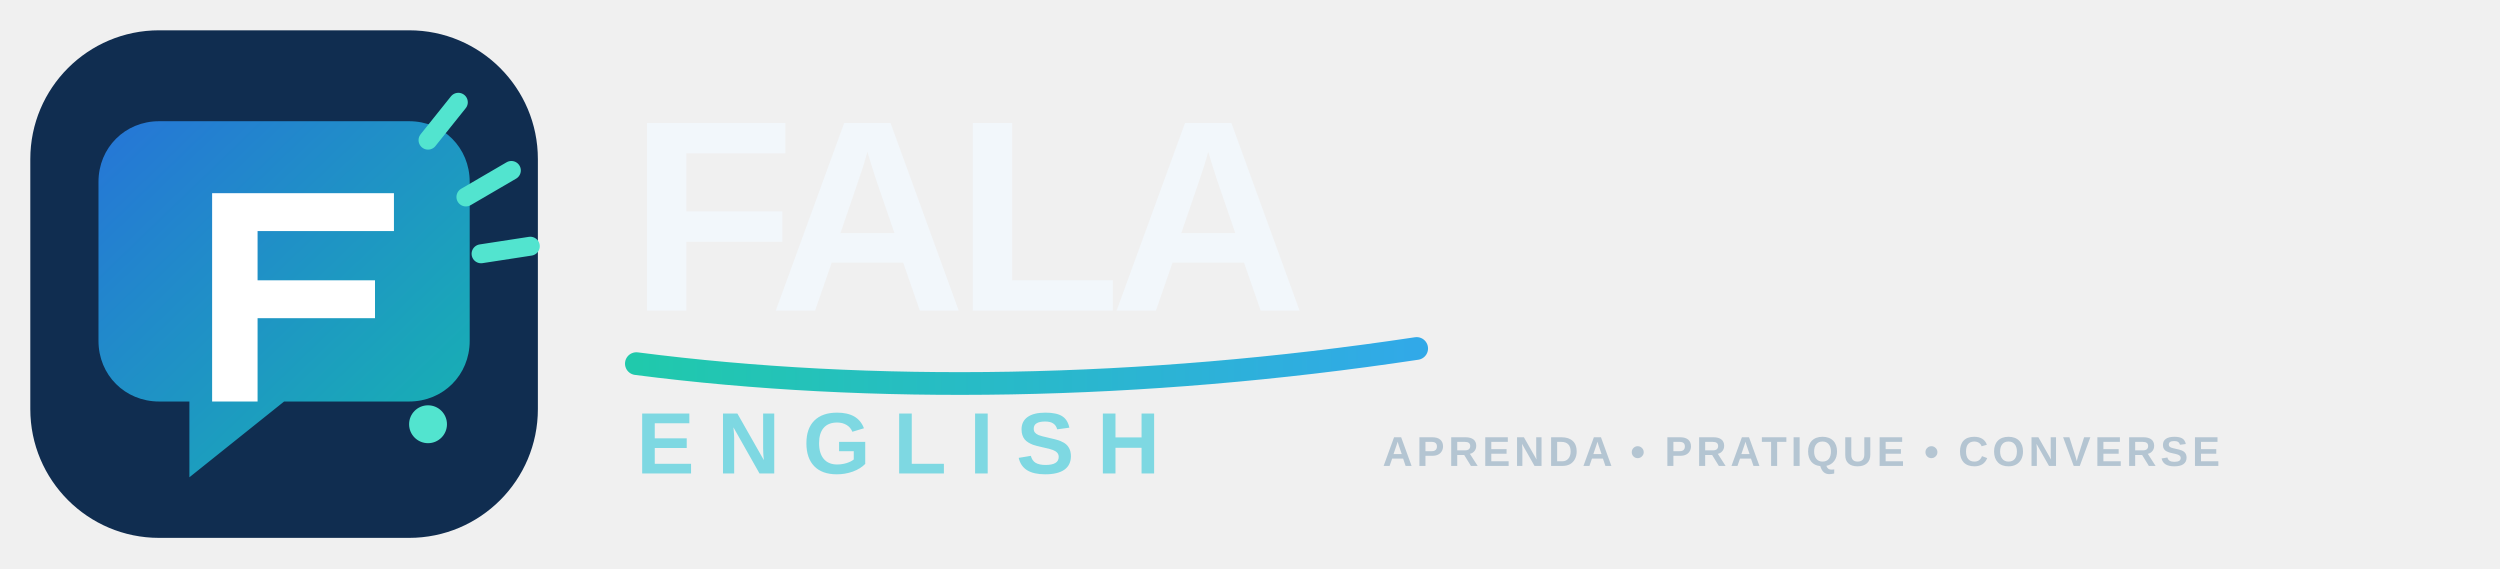
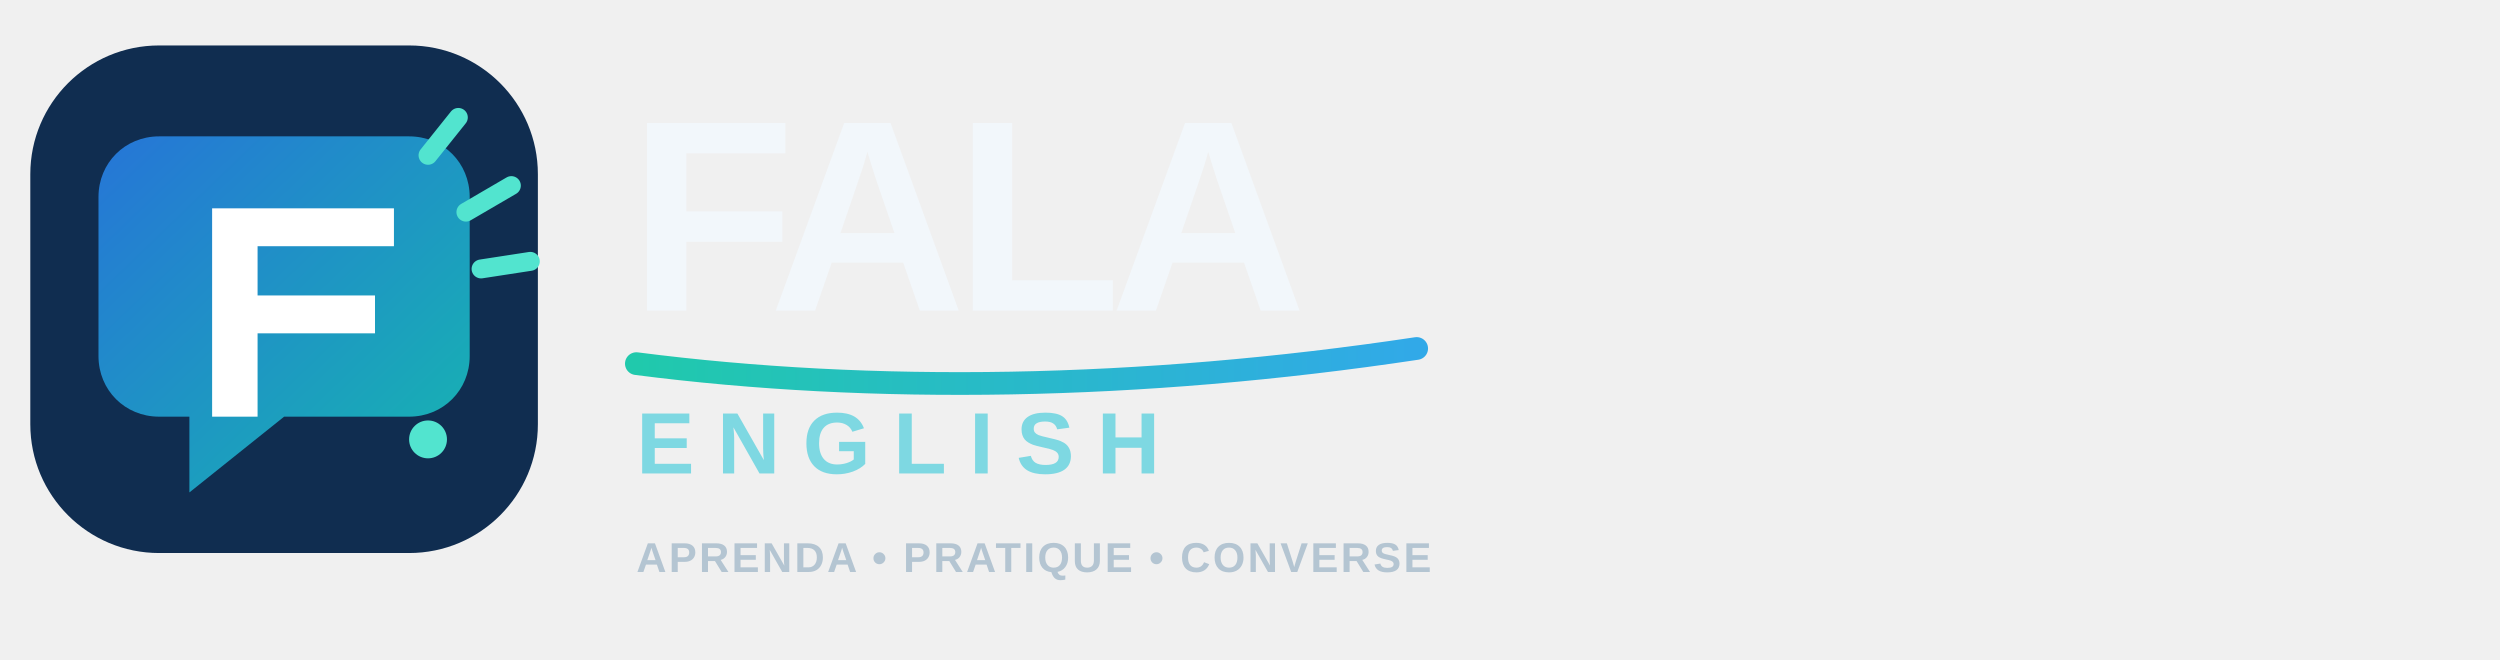
- <svg xmlns="http://www.w3.org/2000/svg" viewBox="0 0 660 150" role="img" aria-labelledby="title desc">
+ <svg xmlns="http://www.w3.org/2000/svg" viewBox="0 0 660 174" role="img" aria-labelledby="title desc">
  <defs>
    <linearGradient id="bubble" x1="0" y1="0" x2="1" y2="1">
      <stop offset="0" stop-color="#2675d7" />
      <stop offset="1" stop-color="#16b6b0" />
    </linearGradient>
    <linearGradient id="accent" x1="0" y1="0" x2="1" y2="0">
      <stop offset="0" stop-color="#20c9ac" />
      <stop offset="1" stop-color="#31a9e8" />
    </linearGradient>
  </defs>
-   <g transform="translate(8 8)">
+   <g transform="translate(8 12)">
    <rect width="134" height="134" rx="34" fill="#102d50" />
    <path d="M34 24h66c9 0 16 7 16 16v42c0 9-7 16-16 16H67l-25 20V98H34c-9 0-16-7-16-16V40c0-9 7-16 16-16Z" fill="url(#bubble)" />
    <path d="M48 43h48v10H60v13h31v10H60v22H48z" fill="#fff" />
    <path d="M105 29l8-10m2 25 12-7m-8 22 13-2" stroke="#52e4cf" stroke-width="5" stroke-linecap="round" />
    <circle cx="105" cy="104" r="5" fill="#52e4cf" />
  </g>
  <g font-family="Manrope, Arial, sans-serif">
    <text x="166" y="82" fill="#f2f7fb" font-size="72" font-weight="900" letter-spacing="-3">FALA</text>
    <path d="M168 96c62 8 133 7 206-4" fill="none" stroke="url(#accent)" stroke-width="6" stroke-linecap="round" />
    <text x="168" y="125" fill="#7ed8e2" font-size="23" font-weight="800" letter-spacing="6">ENGLISH</text>
-     <text x="365" y="123" fill="#b4c5d2" font-size="11" font-weight="700" letter-spacing="1.05">APRENDA • PRATIQUE • CONVERSE</text>
+     <text x="168" y="151" fill="#b4c5d2" font-size="11" font-weight="700" letter-spacing=".65">APRENDA • PRATIQUE • CONVERSE</text>
  </g>
</svg>
